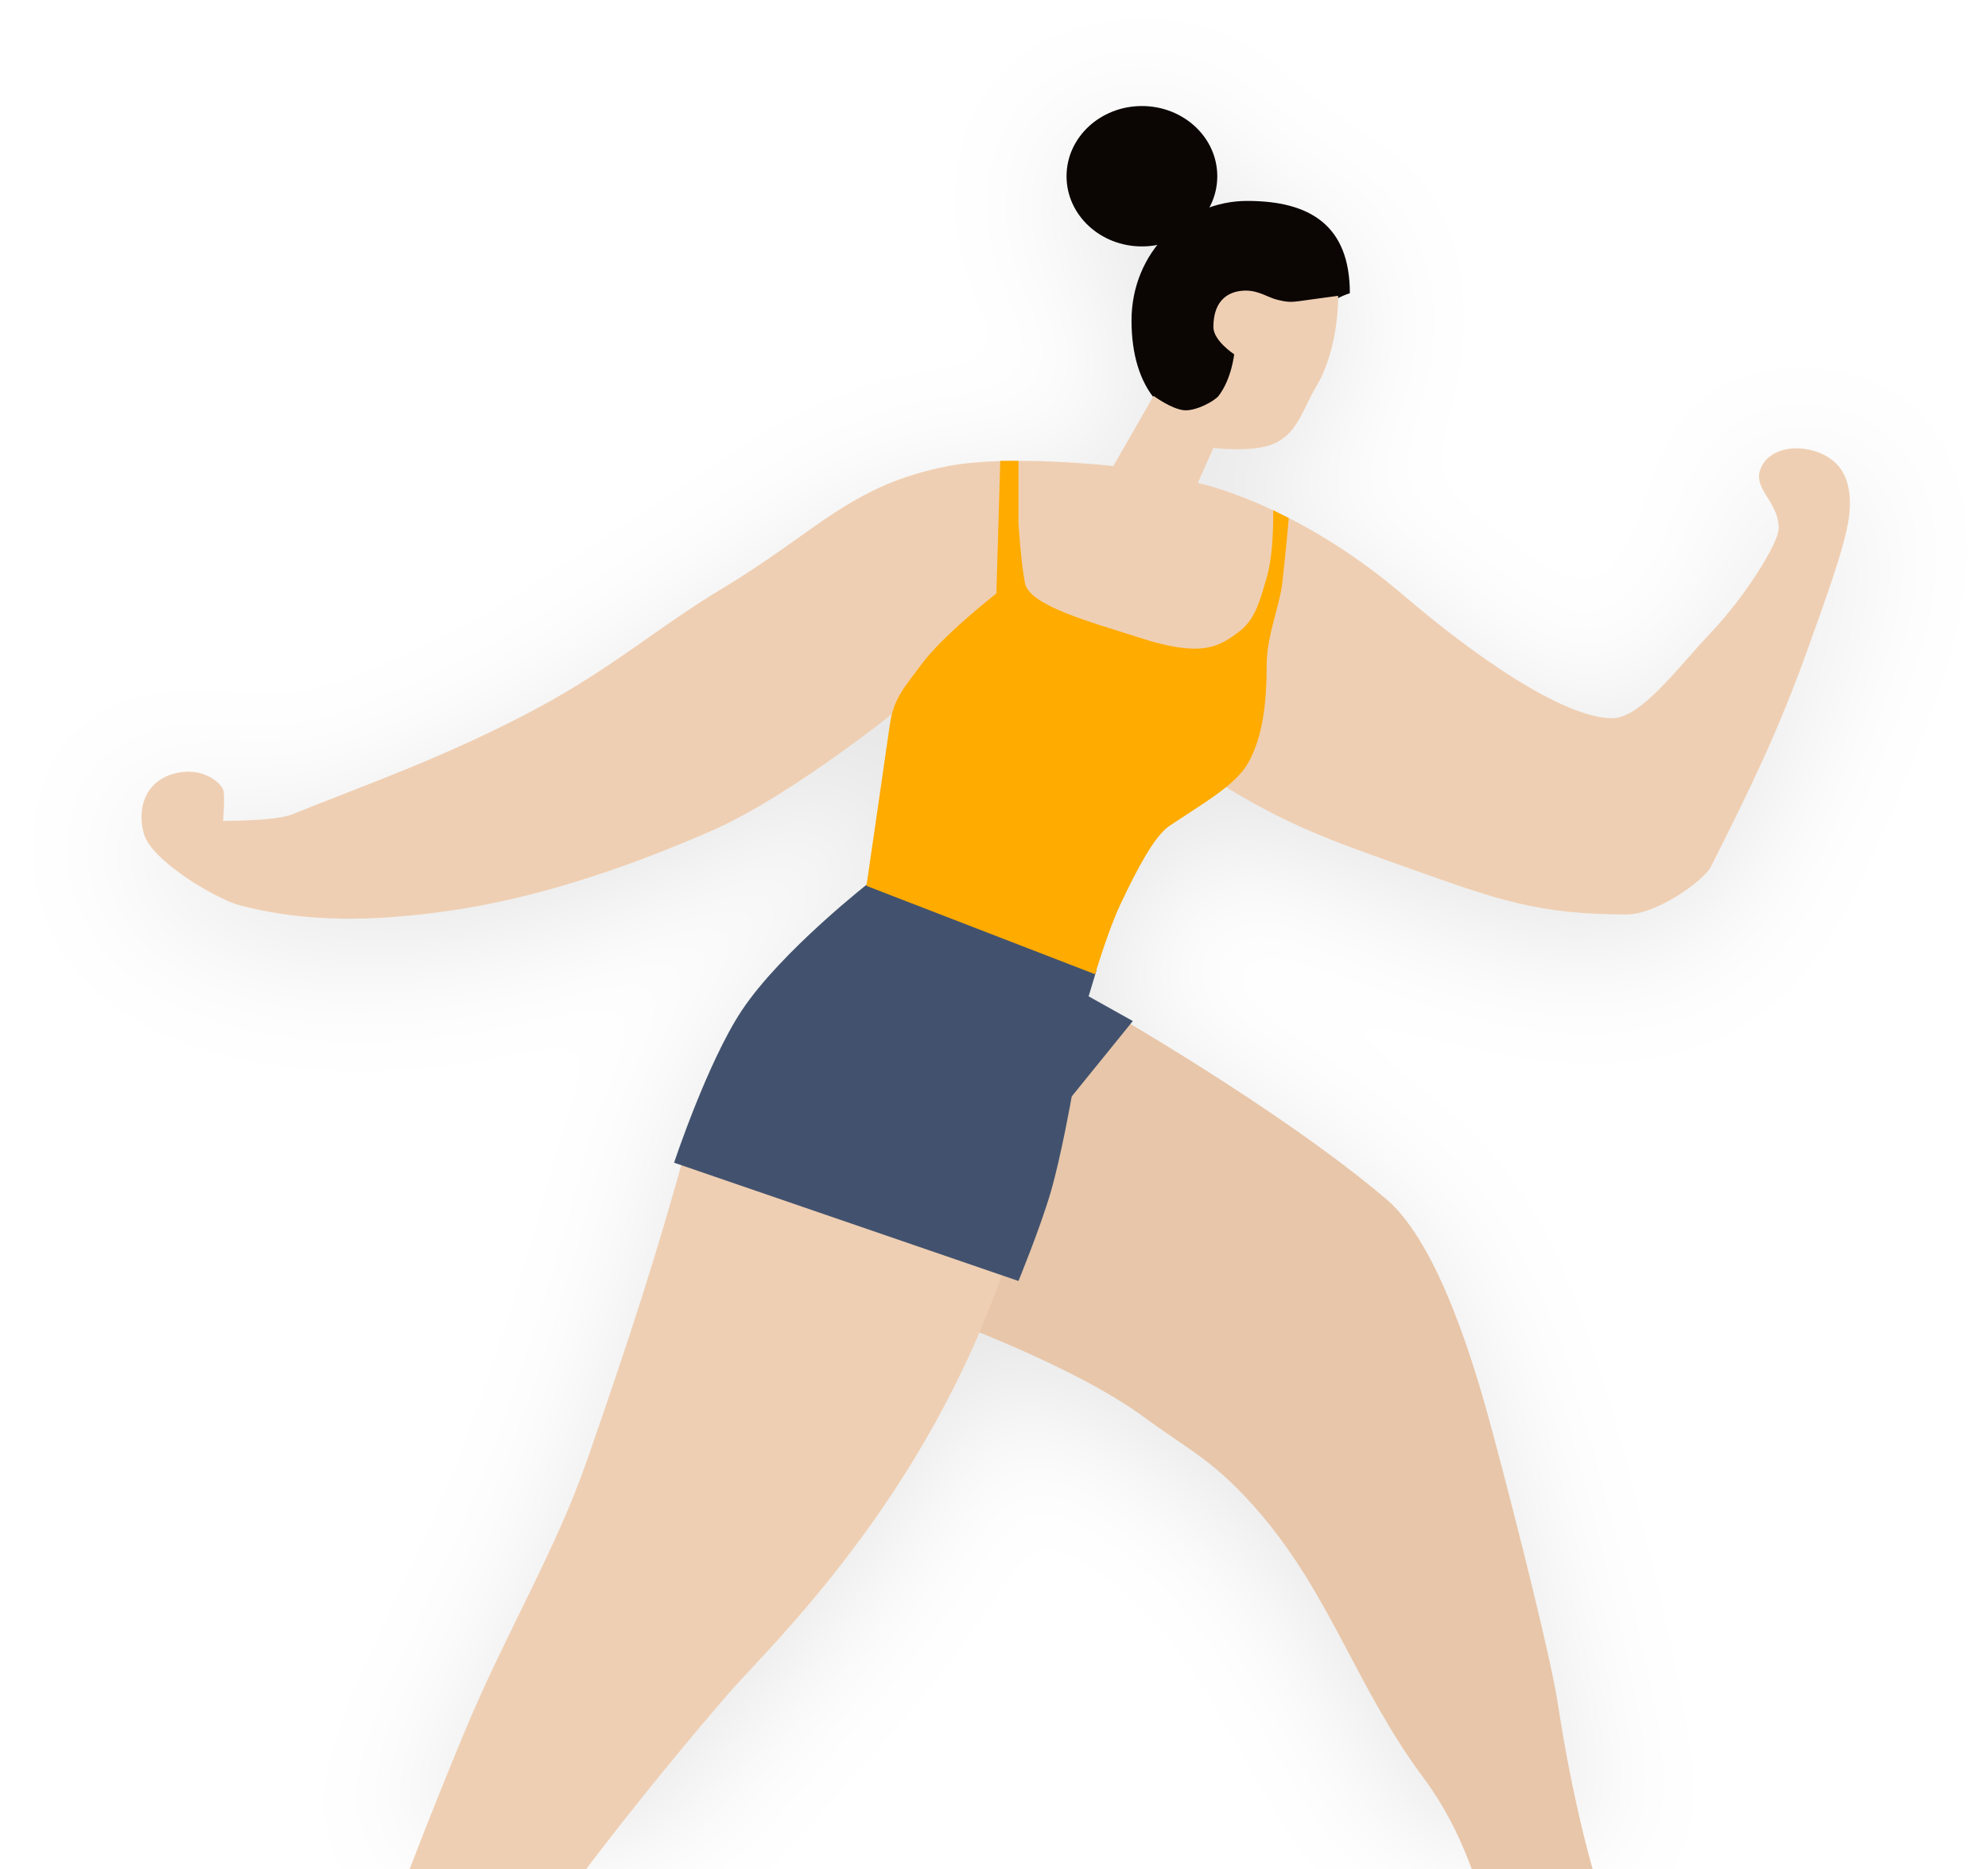
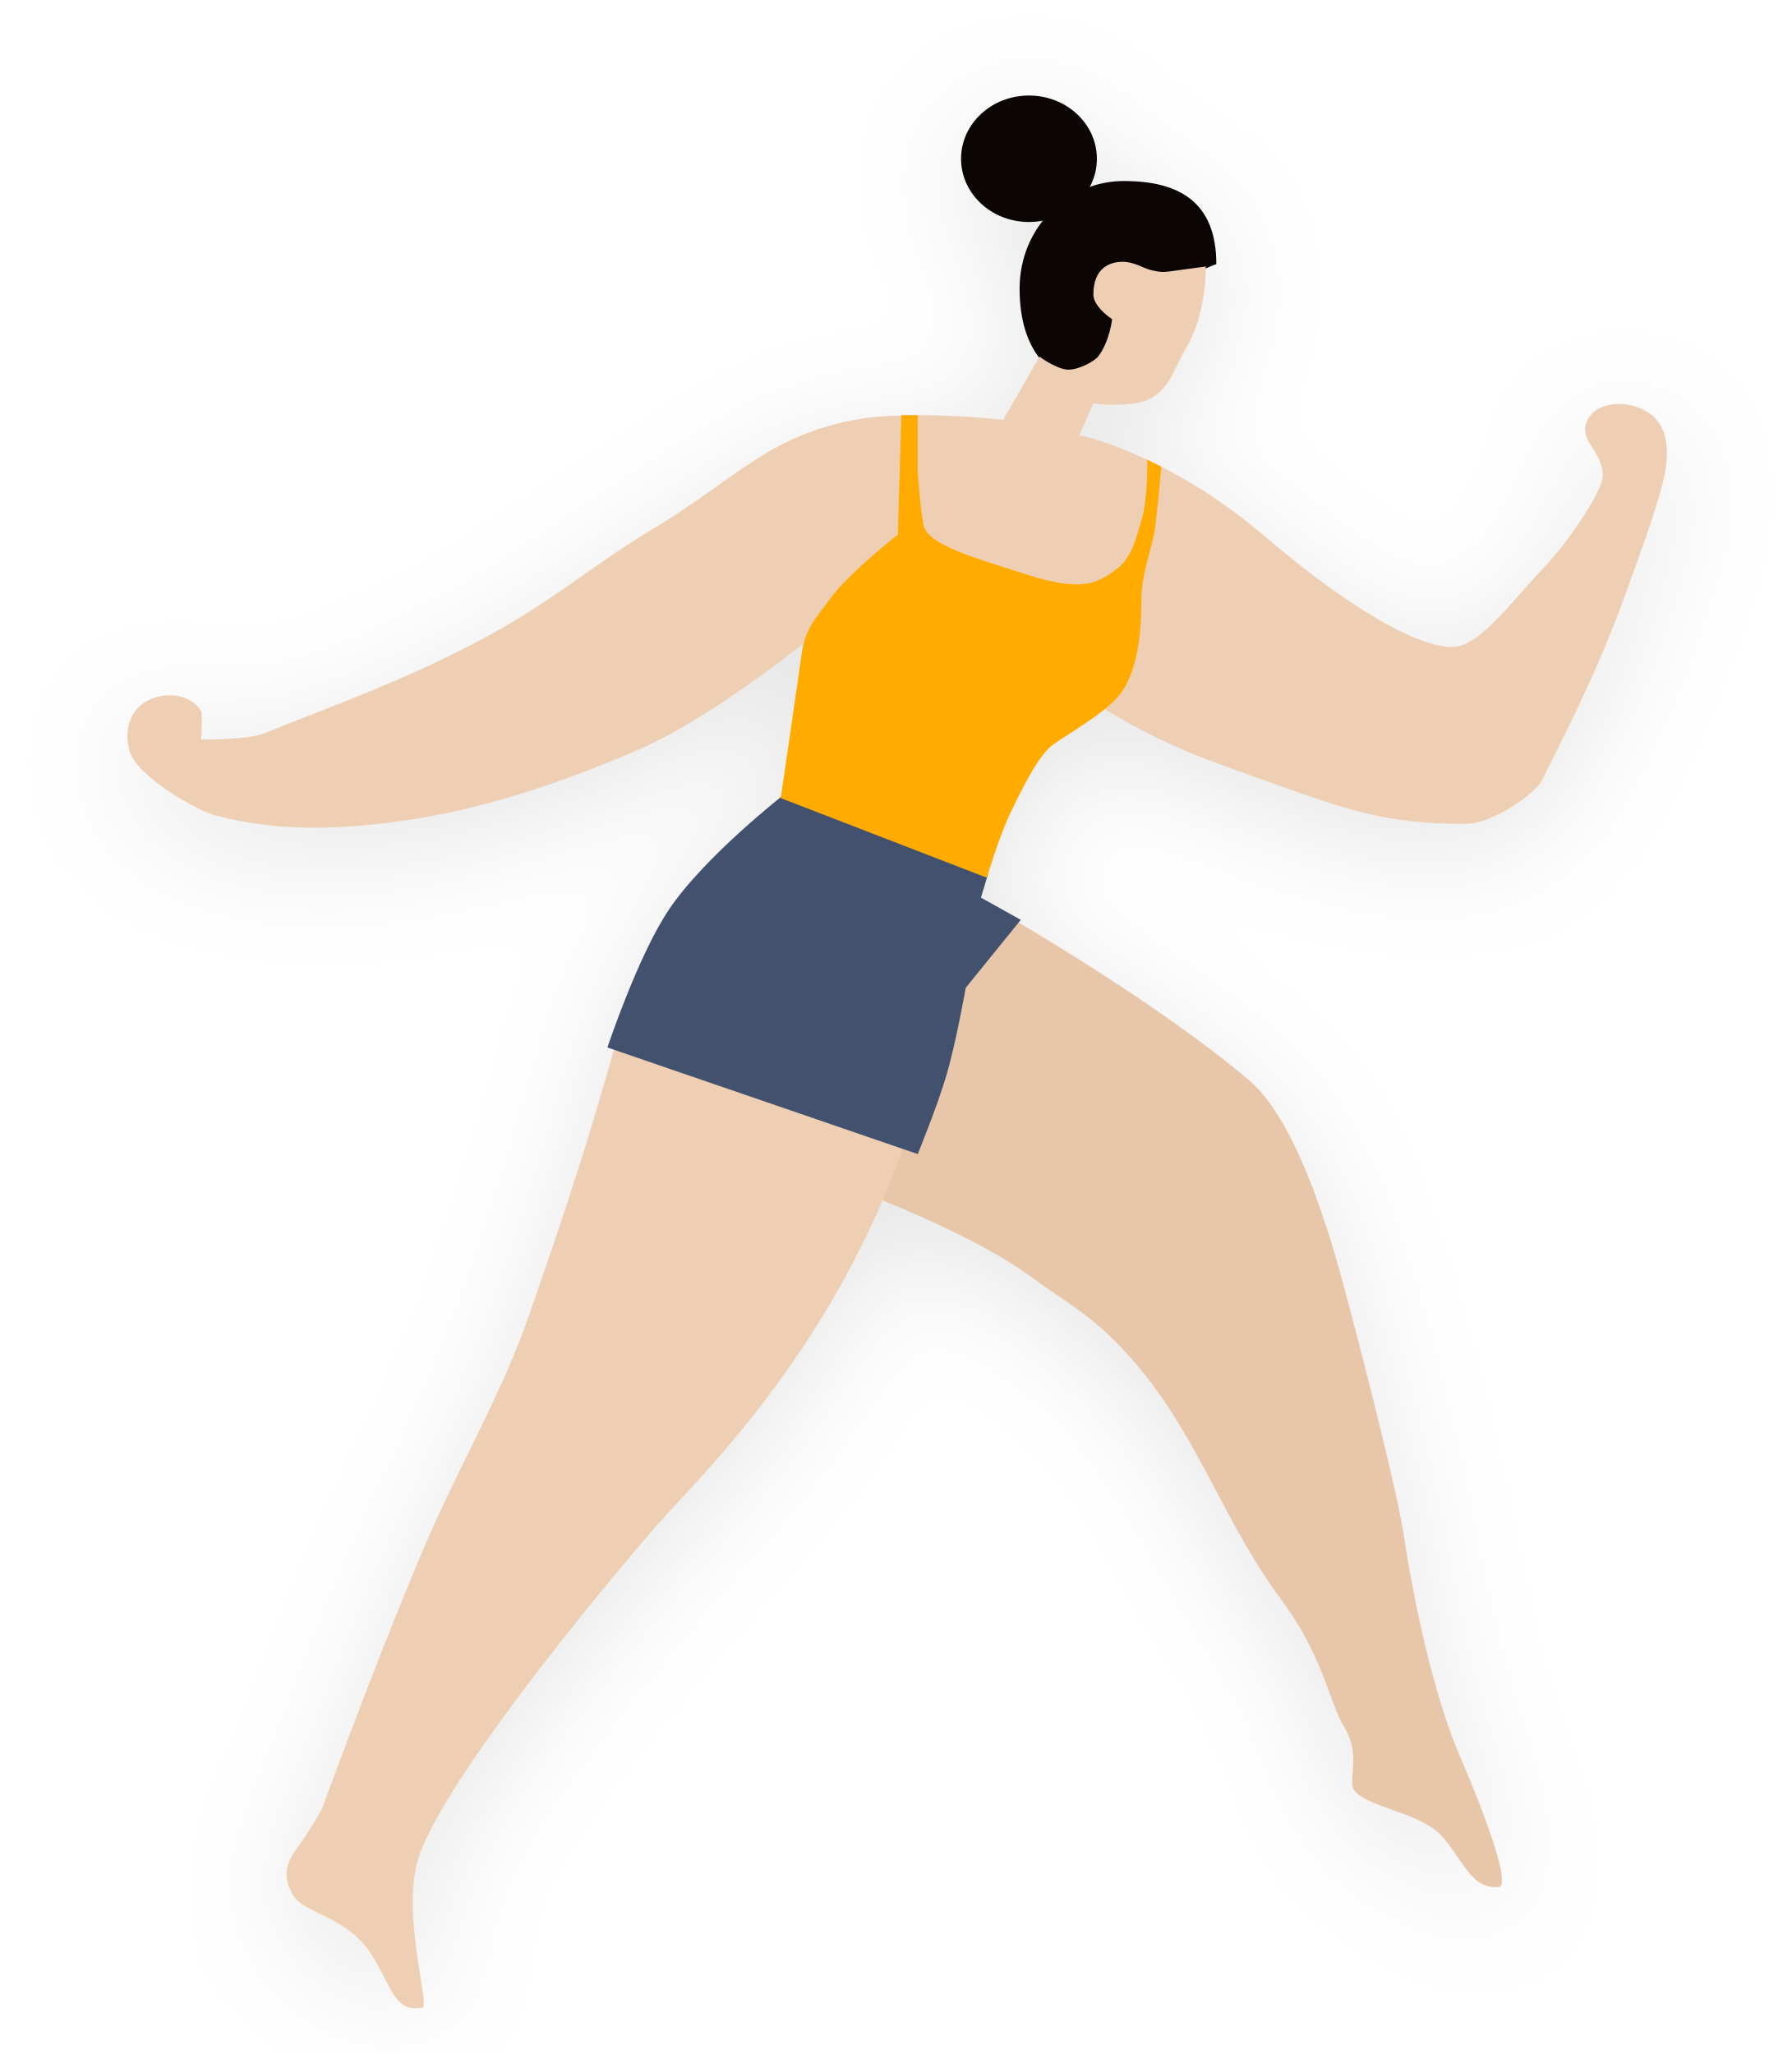
- <svg xmlns="http://www.w3.org/2000/svg" width="300" height="282" viewBox="0 0 300 282" fill="none">
+ <svg xmlns="http://www.w3.org/2000/svg" width="300" height="344" viewBox="0 0 300 344" fill="none">
  <g filter="url(#filter0_d)">
    <path d="M141.925 198.77C141.925 198.77 161.896 205.912 172.714 213.87C179.661 218.98 183.449 220.445 190.364 228.577C200.785 240.833 204.876 254.855 214.683 268.061C221.615 277.396 222.544 284.956 225.074 289.174C227.428 293.096 226.39 295.95 226.447 298.783C226.522 302.463 237.649 303.094 241.547 307.608C245.273 311.922 246.45 316.375 250.96 316.04C253.706 315.835 245.865 297.282 244.88 295.057C239.585 283.095 236.398 265.737 235.076 257.012C234.096 250.541 229.163 230.781 225.271 216.223C222.808 207.011 217.282 187.787 209.19 180.924C192.698 166.935 165.714 151.663 165.714 151.663C165.714 151.663 156.558 161.358 153.3 173.276C150.339 184.11 141.925 198.77 141.925 198.77Z" fill="#E8C6A9" />
-     <path d="M110.352 255.052C105.842 260.15 76.034 295.253 70.347 310.353C66.853 319.628 72.112 336 70.739 336.239C66.229 337.024 65.75 333.247 62.503 327.807C58.264 320.707 50.901 320.674 49 317.294C47.527 314.676 47.598 312.512 49.599 309.766C51.471 307.197 53.874 303.098 53.874 303.098C53.874 303.098 61.96 280.758 70.347 260.739C76.426 246.227 83.905 233.829 88.585 220.341C95.252 201.123 98.782 190.337 103.685 172.688C107.092 160.421 117.02 157.392 117.02 157.392L129.571 169.942L145.651 177.395C145.651 177.395 153.468 185.562 151.731 190.729C139.929 225.832 116.622 247.964 110.352 255.052Z" fill="#EFCFB3" />
+     <path d="M110.351 255.052C105.841 260.15 76.033 295.253 70.346 310.353C66.852 319.628 72.111 336 70.738 336.239C66.228 337.024 65.749 333.247 62.502 327.807C58.263 320.707 50.9 320.674 48.999 317.294C47.526 314.676 47.597 312.512 49.598 309.766C51.469 307.197 53.873 303.098 53.873 303.098C53.873 303.098 61.959 280.758 70.346 260.739C76.425 246.227 83.904 233.829 88.584 220.341C95.251 201.123 98.781 190.337 103.684 172.688C107.091 160.421 117.019 157.392 117.019 157.392L129.57 169.942L145.65 177.395C145.65 177.395 153.467 185.562 151.73 190.729C139.928 225.832 116.621 247.964 110.351 255.052Z" fill="#EFCFB3" />
    <ellipse cx="172.321" cy="26.59" rx="11.374" ry="10.59" fill="#0B0504" />
-     <path d="M203.699 44.239C191.932 48.161 194.687 64.83 185.265 64.83C175.842 64.83 170.753 58.647 170.753 48.358C170.753 38.069 178.784 30.316 188.206 30.316C197.629 30.316 203.699 33.95 203.699 44.239Z" fill="#0B0504" />
+     <path d="M203.698 44.239C191.931 48.161 194.686 64.83 185.264 64.83C175.841 64.83 170.752 58.647 170.752 48.358C170.752 38.069 178.783 30.316 188.205 30.316C197.628 30.316 203.698 33.95 203.698 44.239Z" fill="#0B0504" />
    <path d="M26.027 116.798C30.157 115.557 33.087 117.779 33.675 119.151C33.979 119.859 33.675 123.858 33.675 123.858C33.675 123.858 41.493 123.908 44.069 122.877C56.816 117.779 66.033 114.586 78.583 108.169C92.019 101.3 98.286 95.225 109.372 88.559C123.347 80.155 128.397 73.153 143.102 70.321C152.352 68.54 168.007 70.321 168.007 70.321L174.086 59.732C174.086 59.732 176.659 61.649 178.597 61.889C180.371 62.108 183.288 60.516 183.892 59.732C185.853 57.182 186.245 53.456 186.245 53.456C186.245 53.456 183.107 51.421 183.107 49.338C183.107 45.024 185.672 43.847 188.01 43.847C189.971 43.847 191.344 44.883 192.716 45.22C194.612 45.686 194.873 45.612 197.619 45.22C199.397 44.966 201.933 44.632 201.933 44.632C201.933 44.632 202.129 52.476 198.599 58.359C196.561 61.757 195.835 65.431 192.128 66.987C188.951 68.322 183.107 67.576 183.107 67.576L180.754 72.871C180.754 72.871 195.462 75.812 211.934 89.932C222.03 98.585 235.795 108.366 243.311 108.366C247.626 108.366 253.109 100.8 258.215 95.423C263.438 89.922 268.407 81.891 268.413 79.734C268.424 75.448 264.117 73.706 265.863 70.321C267.61 66.937 273.376 66.868 276.649 69.537C279.108 71.542 279.431 75.021 279.002 78.165C278.414 82.48 275.293 90.964 272.923 97.58C268.234 110.671 264.294 118.563 258.215 130.722C257.137 132.879 249.979 137.977 245.468 137.977C232.21 137.977 225.992 135.761 213.503 131.31C202.72 127.466 195.718 125.223 185.656 119.151C177.813 114.418 167.223 104.836 167.223 104.836L137.023 105.816C137.023 105.816 119.887 119.918 107.215 125.427C93.058 131.58 80.152 135.624 67.994 137.389C56.019 139.127 46.03 139.154 36.225 136.605C32.695 135.687 22.89 129.937 21.713 125.819C20.64 122.064 21.886 118.043 26.027 116.798Z" fill="#EFCFB3" />
-     <path d="M131.532 132.878L165.458 146.41L164.281 150.332L170.949 154.058L161.732 165.432C161.732 165.432 160.164 174.31 158.594 179.747C157.024 185.185 153.691 193.279 153.691 193.279L101.724 175.433C101.724 175.433 106.75 160.285 111.921 152.489C117.909 143.462 131.532 132.878 131.532 132.878Z" fill="#42526E" />
-     <path d="M150.946 69.537H153.691V78.95C153.691 78.95 154.084 85.029 154.672 87.971C155.365 91.437 164.673 93.854 171.929 96.207C181.342 99.26 183.891 97.58 186.833 95.422C189.404 93.537 190.037 90.899 191.147 87.186C192.29 83.364 192.128 76.989 192.128 76.989L194.481 78.165C194.481 78.165 194.089 82.872 193.501 87.971C193.091 91.519 191.147 95.938 191.147 100.325C191.147 106.012 190.578 111.116 188.402 115.033C186.441 118.563 181.342 121.308 176.439 124.642C174.132 126.211 171.481 131.399 169.184 136.212C167.253 140.257 165.261 146.998 165.261 146.998L130.747 133.663C130.747 133.663 132.808 119.626 134.277 109.346C134.865 105.228 136.644 103.537 138.983 100.325C142.207 95.898 150.358 89.539 150.358 89.539L150.946 69.537Z" fill="#FFAB00" />
+     <path d="M131.533 132.878L165.459 146.41L164.282 150.332L170.95 154.058L161.733 165.432C161.733 165.432 160.165 174.31 158.595 179.747C157.025 185.185 153.692 193.279 153.692 193.279L101.725 175.433C101.725 175.433 106.751 160.285 111.922 152.489C117.91 143.462 131.533 132.878 131.533 132.878Z" fill="#42526E" />
+     <path d="M150.947 69.537H153.692V78.95C153.692 78.95 154.084 85.029 154.673 87.971C155.366 91.437 164.674 93.854 171.93 96.207C181.343 99.26 183.892 97.58 186.834 95.422C189.405 93.537 190.038 90.899 191.148 87.186C192.291 83.364 192.129 76.989 192.129 76.989L194.482 78.165C194.482 78.165 194.09 82.872 193.502 87.971C193.092 91.519 191.148 95.938 191.148 100.325C191.148 106.012 190.579 111.116 188.403 115.033C186.442 118.563 181.343 121.308 176.44 124.642C174.133 126.211 171.482 131.399 169.185 136.212C167.254 140.257 165.262 146.998 165.262 146.998L130.748 133.663C130.748 133.663 132.809 119.626 134.278 109.346C134.866 105.228 136.645 103.537 138.984 100.325C142.208 95.898 150.359 89.539 150.359 89.539L150.947 69.537Z" fill="#FFAB00" />
  </g>
  <defs>
    <filter id="filter0_d" x="1.348" y="0" width="297.814" height="360.342" filterUnits="userSpaceOnUse" color-interpolation-filters="sRGB">
      <feFlood flood-opacity="0" result="BackgroundImageFix" />
      <feColorMatrix in="SourceAlpha" type="matrix" values="0 0 0 0 0 0 0 0 0 0 0 0 0 0 0 0 0 0 127 0" />
      <feOffset dy="4" />
      <feGaussianBlur stdDeviation="10" />
      <feColorMatrix type="matrix" values="0 0 0 0 0 0 0 0 0 0 0 0 0 0 0 0 0 0 0.1 0" />
      <feBlend mode="normal" in2="BackgroundImageFix" result="effect1_dropShadow" />
      <feBlend mode="normal" in="SourceGraphic" in2="effect1_dropShadow" result="shape" />
    </filter>
  </defs>
</svg>
